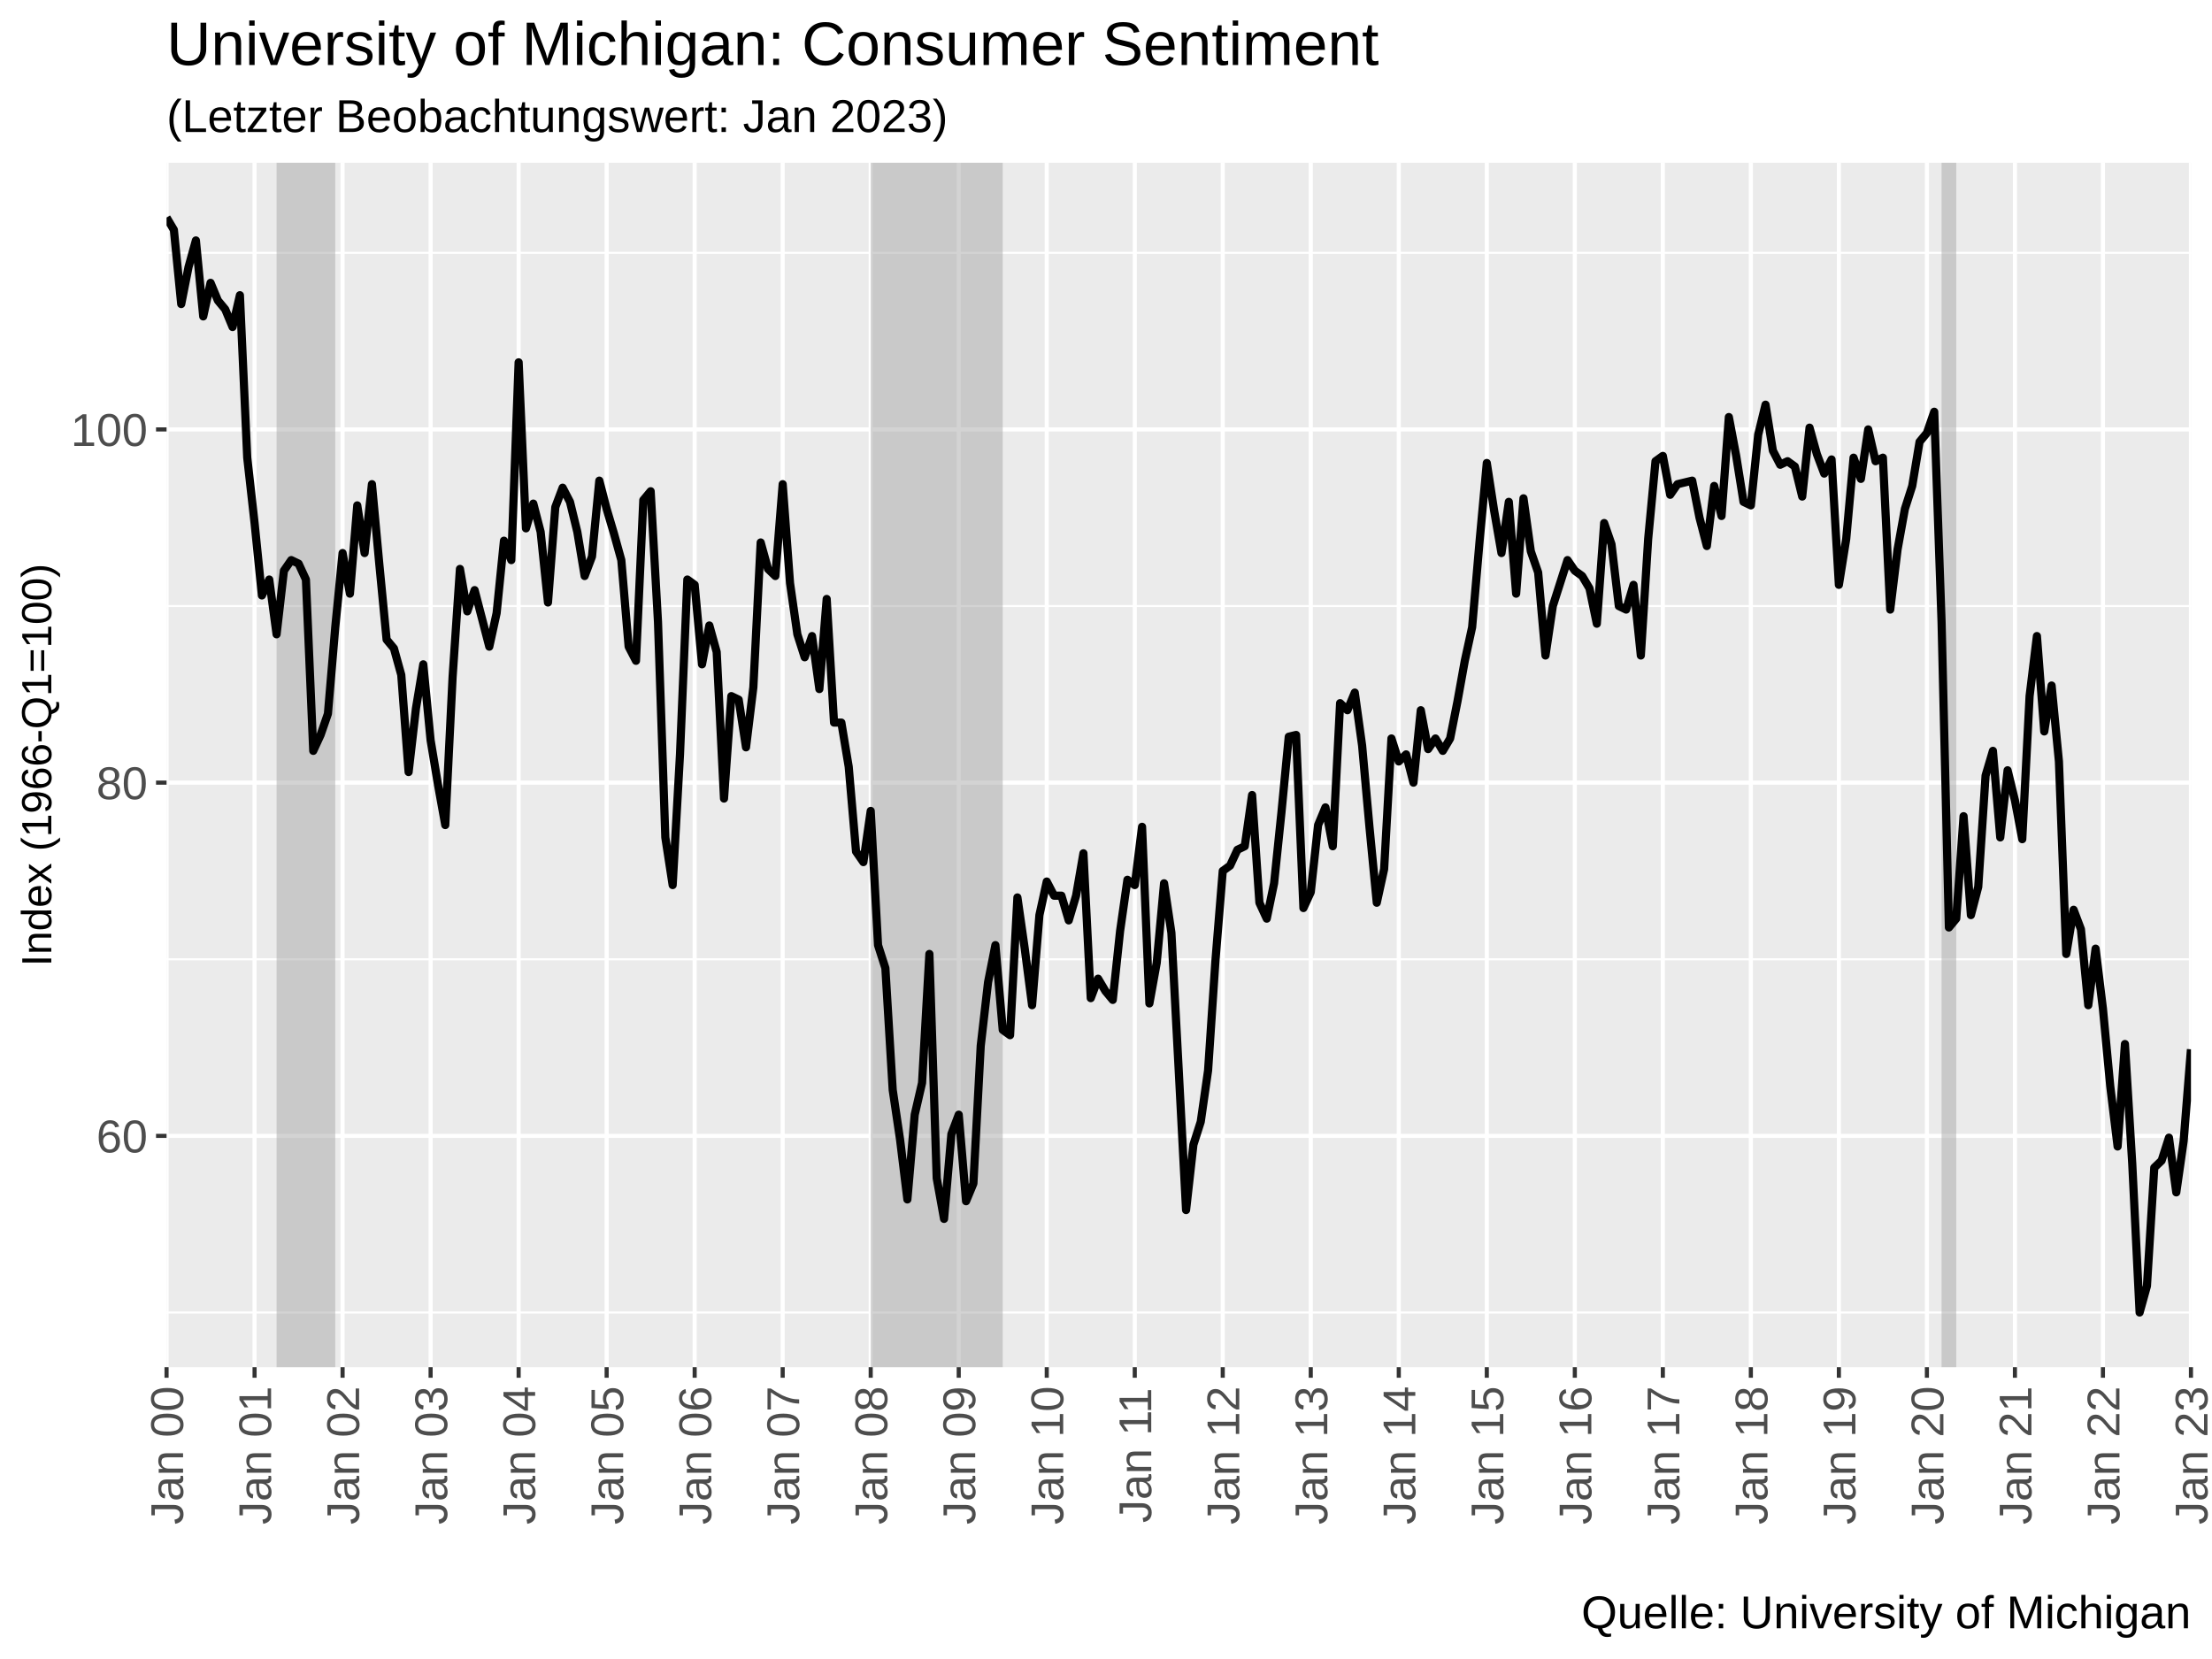
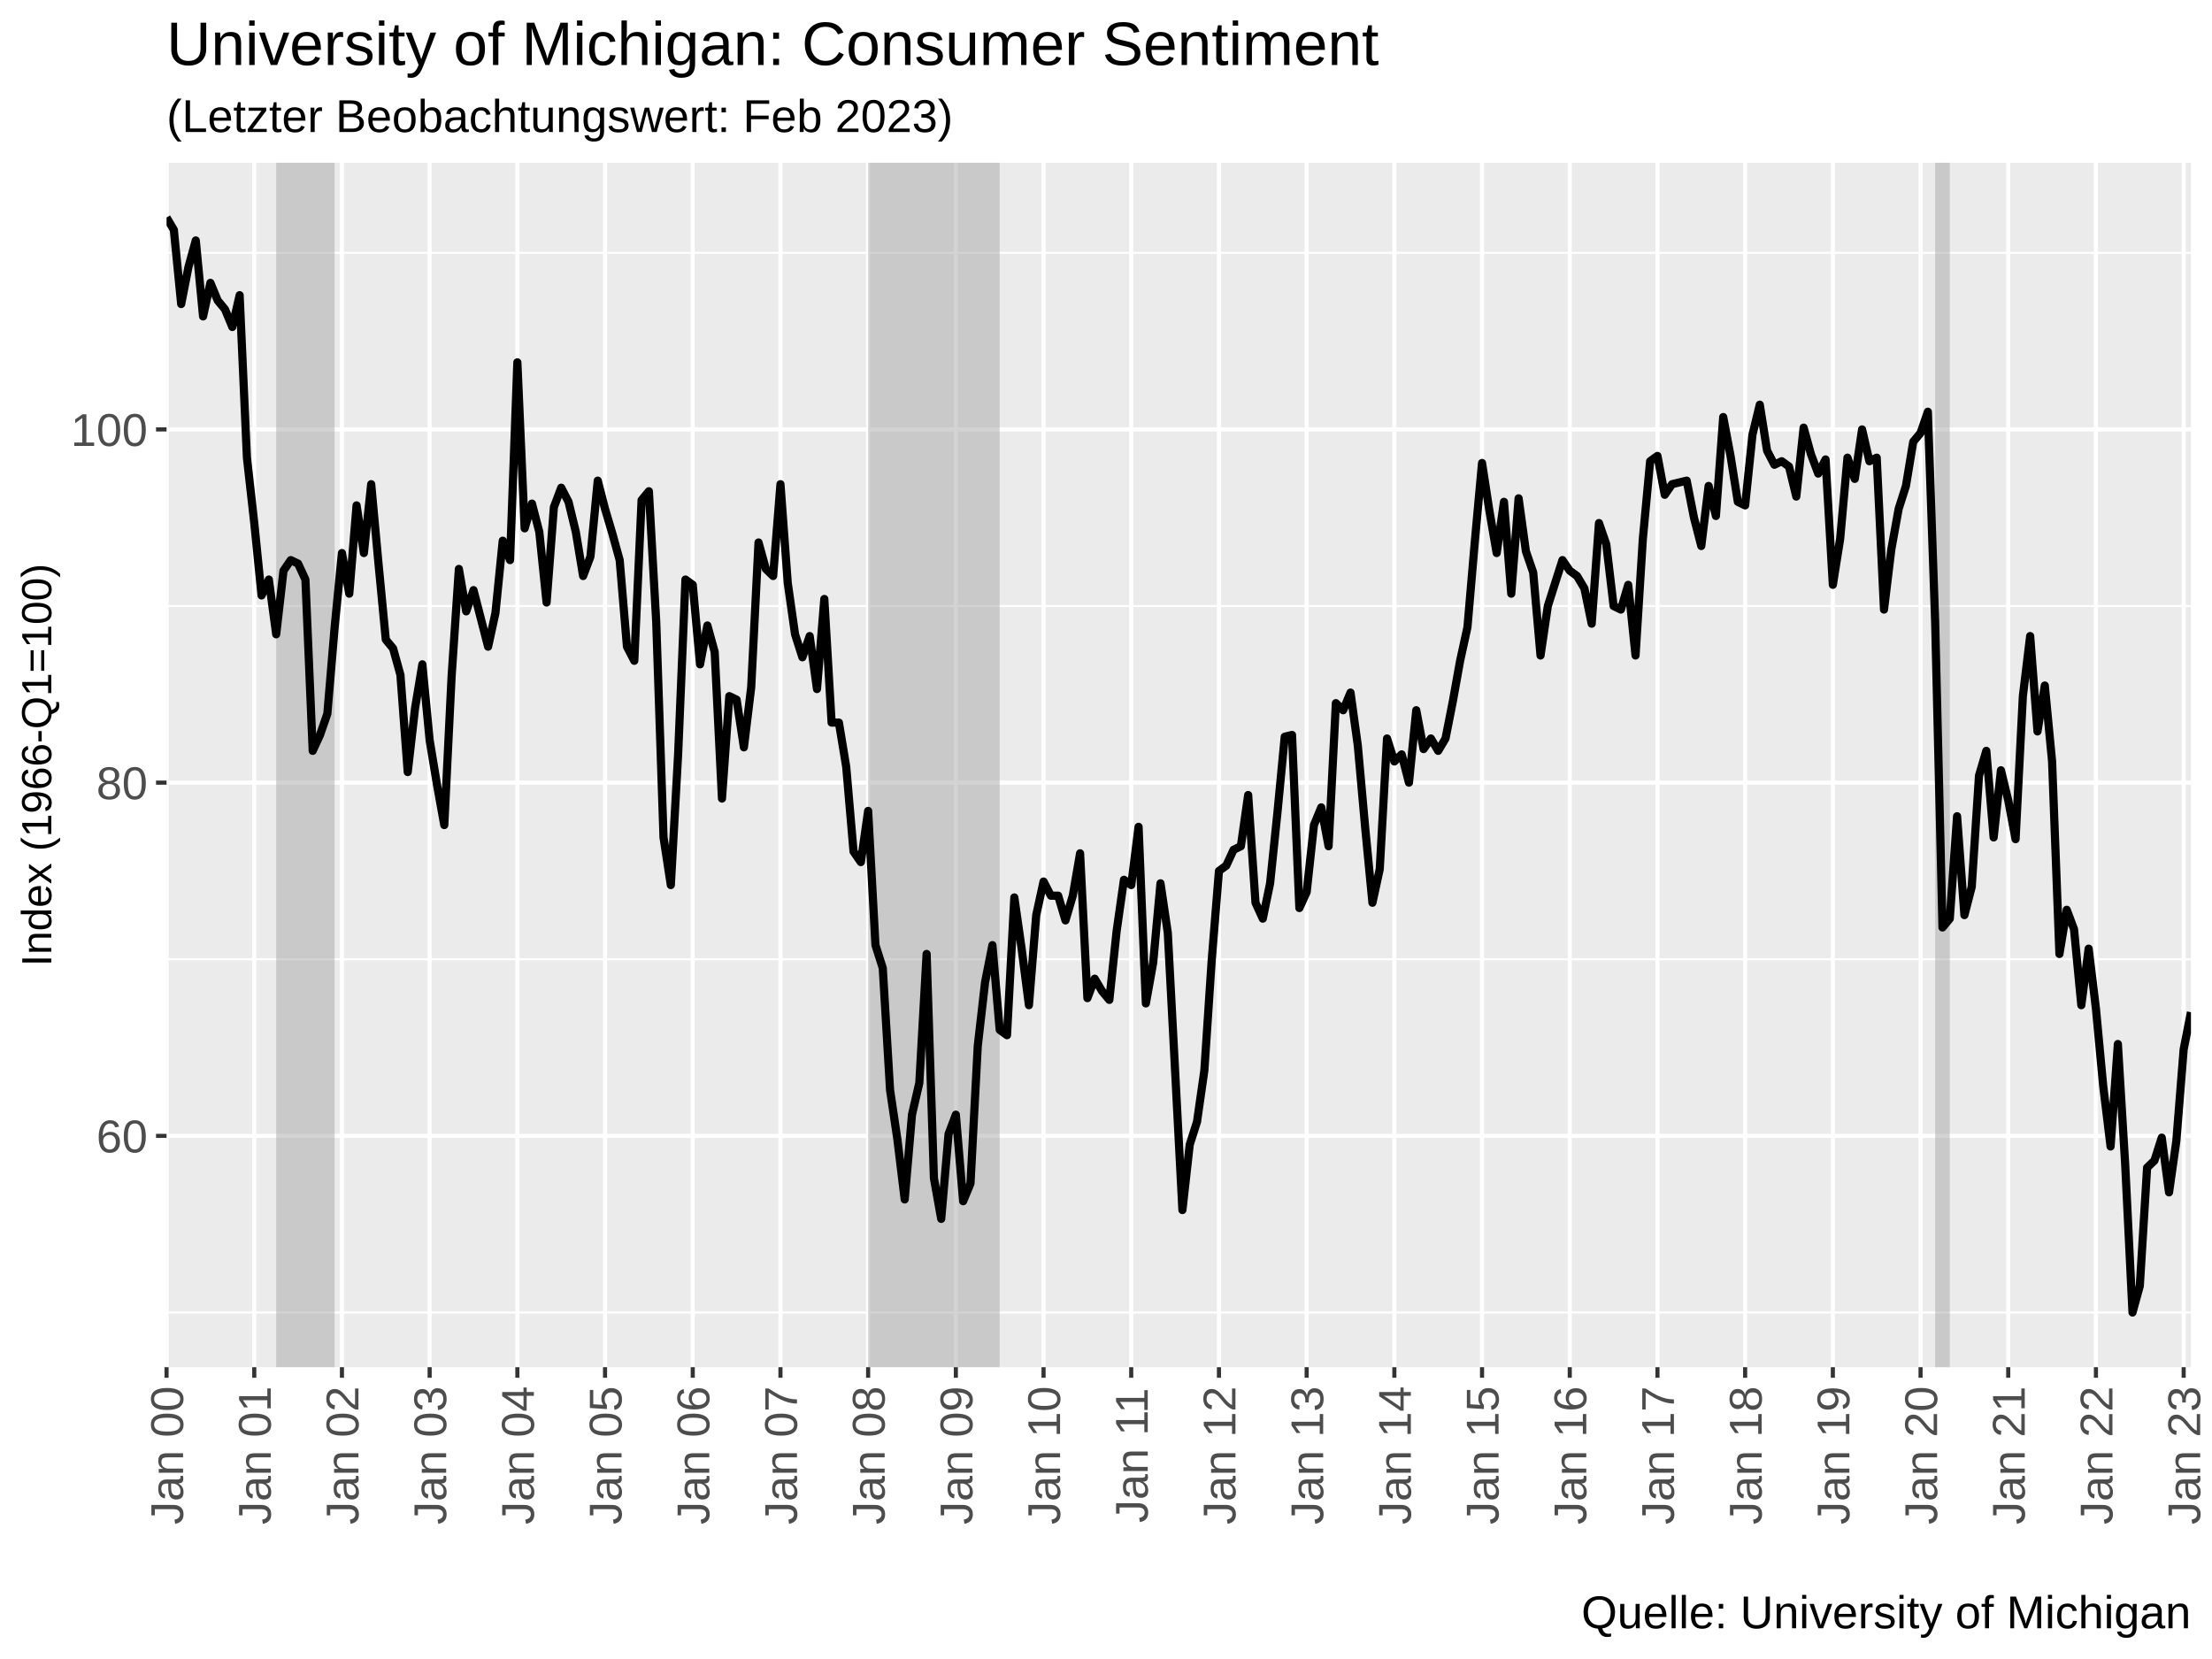
<svg xmlns="http://www.w3.org/2000/svg" class="svglite" width="576.00pt" height="432.00pt" viewBox="0 0 576.00 432.00">
  <defs>
    <style type="text/css">
    .svglite line, .svglite polyline, .svglite polygon, .svglite path, .svglite rect, .svglite circle {
      fill: none;
      stroke: #000000;
      stroke-linecap: round;
      stroke-linejoin: round;
      stroke-miterlimit: 10.00;
-     }
-     .svglite text {
-       white-space: pre;
    }
  </style>
  </defs>
  <rect width="100%" height="100%" style="stroke: none; fill: #FFFFFF;" />
  <defs>
    <clipPath id="cpMC4wMHw1NzYuMDB8MC4wMHw0MzIuMDA=">
      <rect x="0.00" y="0.00" width="576.00" height="432.00" />
    </clipPath>
  </defs>
  <g clip-path="url(#cpMC4wMHw1NzYuMDB8MC4wMHw0MzIuMDA=)">
    <rect x="-0" y="0" width="576.00" height="432.00" style="stroke-width: 1.07; stroke: #FFFFFF; fill: #FFFFFF;" />
  </g>
  <defs>
    <clipPath id="cpNDMuMzd8NTcwLjUyfDQyLjM4fDM1Ni4wMg==">
      <rect x="43.37" y="42.38" width="527.15" height="313.64" />
    </clipPath>
  </defs>
  <g clip-path="url(#cpNDMuMzd8NTcwLjUyfDQyLjM4fDM1Ni4wMg==)">
    <rect x="43.37" y="42.38" width="527.15" height="313.64" style="stroke-width: 1.07; stroke: none; fill: #EBEBEB;" />
    <polyline points="43.37,341.77 570.52,341.77 " style="stroke-width: 0.53; stroke: #FFFFFF; stroke-linecap: butt;" />
    <polyline points="43.37,249.79 570.52,249.79 " style="stroke-width: 0.53; stroke: #FFFFFF; stroke-linecap: butt;" />
    <polyline points="43.37,157.81 570.52,157.81 " style="stroke-width: 0.53; stroke: #FFFFFF; stroke-linecap: butt;" />
    <polyline points="43.37,65.83 570.52,65.83 " style="stroke-width: 0.53; stroke: #FFFFFF; stroke-linecap: butt;" />
    <polyline points="43.37,295.78 570.52,295.78 " style="stroke-width: 1.07; stroke: #FFFFFF; stroke-linecap: butt;" />
    <polyline points="43.37,203.80 570.52,203.80 " style="stroke-width: 1.07; stroke: #FFFFFF; stroke-linecap: butt;" />
    <polyline points="43.37,111.82 570.52,111.82 " style="stroke-width: 1.07; stroke: #FFFFFF; stroke-linecap: butt;" />
    <polyline points="43.37,356.02 43.37,42.38 " style="stroke-width: 1.07; stroke: #FFFFFF; stroke-linecap: butt;" />
-     <polyline points="66.29,356.02 66.29,42.38 " style="stroke-width: 1.07; stroke: #FFFFFF; stroke-linecap: butt;" />
-     <polyline points="89.21,356.02 89.21,42.38 " style="stroke-width: 1.07; stroke: #FFFFFF; stroke-linecap: butt;" />
-     <polyline points="112.13,356.02 112.13,42.38 " style="stroke-width: 1.07; stroke: #FFFFFF; stroke-linecap: butt;" />
-     <polyline points="135.05,356.02 135.05,42.38 " style="stroke-width: 1.07; stroke: #FFFFFF; stroke-linecap: butt;" />
-     <polyline points="157.97,356.02 157.97,42.38 " style="stroke-width: 1.07; stroke: #FFFFFF; stroke-linecap: butt;" />
-     <polyline points="180.89,356.02 180.89,42.38 " style="stroke-width: 1.07; stroke: #FFFFFF; stroke-linecap: butt;" />
-     <polyline points="203.81,356.02 203.81,42.38 " style="stroke-width: 1.07; stroke: #FFFFFF; stroke-linecap: butt;" />
-     <polyline points="226.73,356.02 226.73,42.38 " style="stroke-width: 1.07; stroke: #FFFFFF; stroke-linecap: butt;" />
-     <polyline points="249.65,356.02 249.65,42.38 " style="stroke-width: 1.07; stroke: #FFFFFF; stroke-linecap: butt;" />
-     <polyline points="272.57,356.02 272.57,42.38 " style="stroke-width: 1.07; stroke: #FFFFFF; stroke-linecap: butt;" />
-     <polyline points="295.49,356.02 295.49,42.38 " style="stroke-width: 1.07; stroke: #FFFFFF; stroke-linecap: butt;" />
-     <polyline points="318.40,356.02 318.40,42.38 " style="stroke-width: 1.07; stroke: #FFFFFF; stroke-linecap: butt;" />
-     <polyline points="341.32,356.02 341.32,42.38 " style="stroke-width: 1.07; stroke: #FFFFFF; stroke-linecap: butt;" />
-     <polyline points="364.24,356.02 364.24,42.38 " style="stroke-width: 1.07; stroke: #FFFFFF; stroke-linecap: butt;" />
-     <polyline points="387.16,356.02 387.16,42.38 " style="stroke-width: 1.07; stroke: #FFFFFF; stroke-linecap: butt;" />
-     <polyline points="410.08,356.02 410.08,42.38 " style="stroke-width: 1.07; stroke: #FFFFFF; stroke-linecap: butt;" />
-     <polyline points="433.00,356.02 433.00,42.38 " style="stroke-width: 1.07; stroke: #FFFFFF; stroke-linecap: butt;" />
-     <polyline points="455.92,356.02 455.92,42.38 " style="stroke-width: 1.07; stroke: #FFFFFF; stroke-linecap: butt;" />
-     <polyline points="478.84,356.02 478.84,42.38 " style="stroke-width: 1.07; stroke: #FFFFFF; stroke-linecap: butt;" />
-     <polyline points="501.76,356.02 501.76,42.38 " style="stroke-width: 1.07; stroke: #FFFFFF; stroke-linecap: butt;" />
-     <polyline points="524.68,356.02 524.68,42.38 " style="stroke-width: 1.07; stroke: #FFFFFF; stroke-linecap: butt;" />
-     <polyline points="547.60,356.02 547.60,42.38 " style="stroke-width: 1.07; stroke: #FFFFFF; stroke-linecap: butt;" />
-     <polyline points="570.52,356.02 570.52,42.38 " style="stroke-width: 1.07; stroke: #FFFFFF; stroke-linecap: butt;" />
-     <rect x="72.02" y="42.38" width="15.28" height="313.64" style="stroke-width: 1.07; stroke: none; stroke-linecap: butt; stroke-linejoin: miter; fill: #A9A9A9; fill-opacity: 0.50;" />
-     <rect x="226.73" y="42.38" width="34.38" height="313.64" style="stroke-width: 1.07; stroke: none; stroke-linecap: butt; stroke-linejoin: miter; fill: #A9A9A9; fill-opacity: 0.50;" />
-     <rect x="505.58" y="42.38" width="3.82" height="313.64" style="stroke-width: 1.07; stroke: none; stroke-linecap: butt; stroke-linejoin: miter; fill: #A9A9A9; fill-opacity: 0.50;" />
-     <polyline points="43.37,56.64 45.28,59.86 47.19,79.17 49.10,69.51 51.01,62.61 52.92,82.39 54.83,73.65 56.74,78.25 58.65,80.55 60.56,85.15 62.47,76.87 64.38,119.18 66.29,136.20 68.20,155.05 70.11,150.91 72.02,165.17 73.93,148.61 75.84,145.85 77.75,146.77 79.66,150.91 81.57,195.52 83.48,191.38 85.39,185.86 87.30,163.33 89.21,144.01 91.12,154.59 93.03,131.60 94.94,144.01 96.85,126.08 98.76,146.77 100.67,166.55 102.58,168.85 104.49,175.75 106.40,201.04 108.31,184.48 110.22,172.99 112.13,192.76 114.04,204.26 115.95,214.84 117.86,176.21 119.77,148.15 121.68,159.19 123.59,153.67 125.50,161.03 127.41,168.39 129.32,159.65 131.23,140.80 133.14,145.85 135.05,94.35 136.96,137.58 138.87,131.14 140.78,138.50 142.69,156.89 144.60,132.06 146.51,127.00 148.42,130.68 150.33,138.50 152.24,149.99 154.15,144.93 156.06,125.16 157.97,132.52 159.88,138.96 161.79,145.85 163.70,168.39 165.61,172.07 167.52,130.22 169.43,127.92 171.34,161.95 173.25,218.06 175.16,230.47 177.07,196.44 178.98,150.91 180.89,152.29 182.80,172.99 184.71,162.87 186.62,169.77 188.53,207.94 190.44,181.27 192.35,182.19 194.26,194.60 196.17,178.97 198.08,141.26 199.99,148.15 201.90,149.99 203.81,126.08 205.72,151.83 207.63,165.17 209.54,171.15 211.45,165.63 213.36,179.43 215.27,155.97 217.18,188.16 219.09,188.16 221.00,199.66 222.91,221.74 224.82,224.49 226.73,211.16 228.64,246.11 230.55,252.09 232.46,283.82 234.37,296.70 236.28,312.33 238.19,290.26 240.10,281.98 242.01,248.41 243.92,306.81 245.83,317.39 247.74,295.32 249.65,290.26 251.56,312.79 253.47,308.19 255.38,272.32 257.29,255.77 259.20,246.11 261.11,268.18 263.02,269.56 264.93,233.69 266.84,247.03 268.75,261.75 270.66,238.29 272.57,229.55 274.48,233.23 276.39,233.23 278.30,239.67 280.21,233.23 282.12,222.20 284.03,259.91 285.94,254.85 287.85,258.07 289.76,260.37 291.67,242.43 293.58,229.09 295.49,230.47 297.39,215.30 299.30,261.29 301.21,250.71 303.12,230.01 305.03,242.89 306.94,278.76 308.85,315.09 310.76,298.08 312.67,292.10 314.58,278.76 316.49,250.25 318.40,226.79 320.31,225.41 322.22,221.28 324.13,220.36 326.04,207.02 327.95,235.07 329.86,239.21 331.77,230.01 333.68,211.62 335.59,191.84 337.50,191.38 339.41,236.45 341.32,232.31 343.23,214.84 345.14,210.24 347.05,220.36 348.96,183.10 350.87,184.94 352.78,180.35 354.69,194.14 356.60,215.30 358.51,235.07 360.42,226.33 362.33,192.30 364.24,198.28 366.15,196.44 368.06,203.80 369.97,184.94 371.88,195.06 373.79,192.30 375.70,195.52 377.61,192.30 379.52,182.65 381.43,172.07 383.34,163.33 385.25,141.26 387.16,120.56 389.07,132.98 390.98,144.01 392.89,130.68 394.80,154.59 396.71,129.76 398.62,143.55 400.53,149.07 402.44,170.69 404.35,157.81 406.26,151.83 408.17,145.85 410.08,148.61 411.99,149.99 413.90,153.21 415.81,162.41 417.72,136.20 419.63,141.72 421.54,157.81 423.45,158.73 425.36,152.29 427.27,170.69 429.18,140.34 431.09,120.10 433.00,118.72 434.91,128.84 436.82,126.08 438.73,125.62 440.64,125.16 442.55,134.82 444.46,142.18 446.37,126.54 448.28,134.36 450.19,108.60 452.10,118.72 454.01,130.68 455.92,131.60 457.83,113.20 459.74,105.38 461.65,117.34 463.56,121.02 465.47,120.10 467.38,121.48 469.29,129.30 471.20,111.36 473.11,118.26 475.02,123.32 476.93,119.64 478.84,152.29 480.75,140.34 482.66,119.18 484.57,124.70 486.48,111.82 488.39,120.10 490.30,119.18 492.21,158.73 494.12,143.09 496.03,132.52 497.94,126.54 499.85,115.04 501.76,112.74 503.67,107.22 505.58,161.95 507.49,241.51 509.40,239.21 511.31,212.54 513.22,238.29 515.13,230.93 517.04,201.96 518.95,195.52 520.86,218.06 522.77,200.58 524.68,208.40 526.59,218.52 528.50,181.27 530.41,165.63 532.32,190.46 534.23,178.51 536.14,198.28 538.05,248.41 539.96,236.91 541.87,241.97 543.78,261.75 545.69,247.03 547.60,262.67 549.51,282.90 551.42,298.54 553.33,271.86 555.24,303.14 557.15,341.77 559.06,334.87 560.97,304.05 562.88,302.22 564.79,296.24 566.70,310.49 568.61,297.16 570.52,273.24 " style="stroke-width: 2.13; stroke-linecap: butt;" />
+     <polyline points="66.21,356.02 66.21,42.38 " style="stroke-width: 1.07; stroke: #FFFFFF; stroke-linecap: butt;" />
+     <polyline points="89.04,356.02 89.04,42.38 " style="stroke-width: 1.07; stroke: #FFFFFF; stroke-linecap: butt;" />
+     <polyline points="111.88,356.02 111.88,42.38 " style="stroke-width: 1.07; stroke: #FFFFFF; stroke-linecap: butt;" />
+     <polyline points="134.72,356.02 134.72,42.38 " style="stroke-width: 1.07; stroke: #FFFFFF; stroke-linecap: butt;" />
+     <polyline points="157.55,356.02 157.55,42.38 " style="stroke-width: 1.07; stroke: #FFFFFF; stroke-linecap: butt;" />
+     <polyline points="180.39,356.02 180.39,42.38 " style="stroke-width: 1.07; stroke: #FFFFFF; stroke-linecap: butt;" />
+     <polyline points="203.23,356.02 203.23,42.38 " style="stroke-width: 1.07; stroke: #FFFFFF; stroke-linecap: butt;" />
+     <polyline points="226.06,356.02 226.06,42.38 " style="stroke-width: 1.07; stroke: #FFFFFF; stroke-linecap: butt;" />
+     <polyline points="248.90,356.02 248.90,42.38 " style="stroke-width: 1.07; stroke: #FFFFFF; stroke-linecap: butt;" />
+     <polyline points="271.74,356.02 271.74,42.38 " style="stroke-width: 1.07; stroke: #FFFFFF; stroke-linecap: butt;" />
+     <polyline points="294.57,356.02 294.57,42.38 " style="stroke-width: 1.07; stroke: #FFFFFF; stroke-linecap: butt;" />
+     <polyline points="317.41,356.02 317.41,42.38 " style="stroke-width: 1.07; stroke: #FFFFFF; stroke-linecap: butt;" />
+     <polyline points="340.25,356.02 340.25,42.38 " style="stroke-width: 1.07; stroke: #FFFFFF; stroke-linecap: butt;" />
+     <polyline points="363.09,356.02 363.09,42.38 " style="stroke-width: 1.07; stroke: #FFFFFF; stroke-linecap: butt;" />
+     <polyline points="385.92,356.02 385.92,42.38 " style="stroke-width: 1.07; stroke: #FFFFFF; stroke-linecap: butt;" />
+     <polyline points="408.76,356.02 408.76,42.38 " style="stroke-width: 1.07; stroke: #FFFFFF; stroke-linecap: butt;" />
+     <polyline points="431.60,356.02 431.60,42.38 " style="stroke-width: 1.07; stroke: #FFFFFF; stroke-linecap: butt;" />
+     <polyline points="454.43,356.02 454.43,42.38 " style="stroke-width: 1.07; stroke: #FFFFFF; stroke-linecap: butt;" />
+     <polyline points="477.27,356.02 477.27,42.38 " style="stroke-width: 1.07; stroke: #FFFFFF; stroke-linecap: butt;" />
+     <polyline points="500.11,356.02 500.11,42.38 " style="stroke-width: 1.07; stroke: #FFFFFF; stroke-linecap: butt;" />
+     <polyline points="522.94,356.02 522.94,42.38 " style="stroke-width: 1.07; stroke: #FFFFFF; stroke-linecap: butt;" />
+     <polyline points="545.78,356.02 545.78,42.38 " style="stroke-width: 1.07; stroke: #FFFFFF; stroke-linecap: butt;" />
+     <polyline points="568.62,356.02 568.62,42.38 " style="stroke-width: 1.07; stroke: #FFFFFF; stroke-linecap: butt;" />
+     <rect x="71.92" y="42.38" width="15.22" height="313.64" style="stroke-width: 1.07; stroke: none; stroke-linecap: butt; stroke-linejoin: miter; fill: #A9A9A9; fill-opacity: 0.50;" />
+     <rect x="226.06" y="42.38" width="34.26" height="313.64" style="stroke-width: 1.07; stroke: none; stroke-linecap: butt; stroke-linejoin: miter; fill: #A9A9A9; fill-opacity: 0.50;" />
+     <rect x="503.91" y="42.38" width="3.81" height="313.64" style="stroke-width: 1.07; stroke: none; stroke-linecap: butt; stroke-linejoin: miter; fill: #A9A9A9; fill-opacity: 0.50;" />
+     <polyline points="43.37,56.64 45.27,59.86 47.18,79.17 49.08,69.51 50.98,62.61 52.88,82.39 54.79,73.65 56.69,78.25 58.59,80.55 60.50,85.15 62.40,76.87 64.30,119.18 66.21,136.20 68.11,155.05 70.01,150.91 71.92,165.17 73.82,148.61 75.72,145.85 77.62,146.77 79.53,150.91 81.43,195.52 83.33,191.38 85.24,185.86 87.14,163.33 89.04,144.01 90.95,154.59 92.85,131.60 94.75,144.01 96.66,126.08 98.56,146.77 100.46,166.55 102.36,168.85 104.27,175.75 106.17,201.04 108.07,184.48 109.98,172.99 111.88,192.76 113.78,204.26 115.69,214.84 117.59,176.21 119.49,148.15 121.40,159.19 123.30,153.67 125.20,161.03 127.10,168.39 129.01,159.65 130.91,140.80 132.81,145.85 134.72,94.35 136.62,137.58 138.52,131.14 140.43,138.50 142.33,156.89 144.23,132.06 146.14,127.00 148.04,130.68 149.94,138.50 151.84,149.99 153.75,144.93 155.65,125.16 157.55,132.52 159.46,138.96 161.36,145.85 163.26,168.39 165.17,172.07 167.07,130.22 168.97,127.92 170.88,161.95 172.78,218.06 174.68,230.47 176.58,196.44 178.49,150.91 180.39,152.29 182.29,172.99 184.20,162.87 186.10,169.77 188.00,207.94 189.91,181.27 191.81,182.19 193.71,194.60 195.61,178.97 197.52,141.26 199.42,148.15 201.32,149.99 203.23,126.08 205.13,151.83 207.03,165.17 208.94,171.15 210.84,165.63 212.74,179.43 214.65,155.97 216.55,188.16 218.45,188.16 220.35,199.66 222.26,221.74 224.16,224.49 226.06,211.16 227.97,246.11 229.87,252.09 231.77,283.82 233.68,296.70 235.58,312.33 237.48,290.26 239.39,281.98 241.29,248.41 243.19,306.81 245.09,317.39 247.00,295.32 248.90,290.26 250.80,312.79 252.71,308.19 254.61,272.32 256.51,255.77 258.42,246.11 260.32,268.18 262.22,269.56 264.13,233.69 266.03,247.03 267.93,261.75 269.83,238.29 271.74,229.55 273.64,233.23 275.54,233.23 277.45,239.67 279.35,233.23 281.25,222.20 283.16,259.91 285.06,254.85 286.96,258.07 288.87,260.37 290.77,242.43 292.67,229.09 294.57,230.47 296.48,215.30 298.38,261.29 300.28,250.71 302.19,230.01 304.09,242.89 305.99,278.76 307.90,315.09 309.80,298.08 311.70,292.10 313.61,278.76 315.51,250.25 317.41,226.79 319.31,225.41 321.22,221.28 323.12,220.36 325.02,207.02 326.93,235.07 328.83,239.21 330.73,230.01 332.64,211.62 334.54,191.84 336.44,191.38 338.35,236.45 340.25,232.31 342.15,214.84 344.05,210.24 345.96,220.36 347.86,183.10 349.76,184.94 351.67,180.35 353.57,194.14 355.47,215.30 357.38,235.07 359.28,226.33 361.18,192.30 363.09,198.28 364.99,196.44 366.89,203.80 368.79,184.94 370.70,195.06 372.60,192.30 374.50,195.52 376.41,192.30 378.31,182.65 380.21,172.07 382.12,163.33 384.02,141.26 385.92,120.56 387.83,132.98 389.73,144.01 391.63,130.68 393.53,154.59 395.44,129.76 397.34,143.55 399.24,149.07 401.15,170.69 403.05,157.81 404.95,151.83 406.86,145.85 408.76,148.61 410.66,149.99 412.57,153.21 414.47,162.41 416.37,136.20 418.27,141.72 420.18,157.81 422.08,158.73 423.98,152.29 425.89,170.69 427.79,140.34 429.69,120.10 431.60,118.72 433.50,128.84 435.40,126.08 437.31,125.62 439.21,125.16 441.11,134.82 443.01,142.18 444.92,126.54 446.82,134.36 448.72,108.60 450.63,118.72 452.53,130.68 454.43,131.60 456.34,113.20 458.24,105.38 460.14,117.34 462.05,121.02 463.95,120.10 465.85,121.48 467.75,129.30 469.66,111.36 471.56,118.26 473.46,123.32 475.37,119.64 477.27,152.29 479.17,140.34 481.08,119.18 482.98,124.70 484.88,111.82 486.79,120.10 488.69,119.18 490.59,158.73 492.49,143.09 494.40,132.52 496.30,126.54 498.20,115.04 500.11,112.74 502.01,107.22 503.91,161.95 505.82,241.51 507.72,239.21 509.62,212.54 511.53,238.29 513.43,230.93 515.33,201.96 517.23,195.52 519.14,218.06 521.04,200.58 522.94,208.40 524.85,218.52 526.75,181.27 528.65,165.63 530.56,190.46 532.46,178.51 534.36,198.28 536.27,248.41 538.17,236.91 540.07,241.97 541.97,261.75 543.88,247.03 545.78,262.67 547.68,282.90 549.59,298.54 551.49,271.86 553.39,303.14 555.30,341.77 557.20,334.87 559.10,304.05 561.01,302.22 562.91,296.24 564.81,310.49 566.71,297.16 568.62,273.24 570.52,263.58 " style="stroke-width: 2.13; stroke-linecap: butt;" />
  </g>
  <g clip-path="url(#cpMC4wMHw1NzYuMDB8MC4wMHw0MzIuMDA=)">
-     <text x="38.44" y="300.08" text-anchor="end" style="font-size: 12.00px;fill: #4D4D4D; font-family: &quot;Arial&quot;;" textLength="13.35px" lengthAdjust="spacingAndGlyphs">60</text>
-     <text x="38.44" y="208.10" text-anchor="end" style="font-size: 12.00px;fill: #4D4D4D; font-family: &quot;Arial&quot;;" textLength="13.35px" lengthAdjust="spacingAndGlyphs">80</text>
-     <text x="38.44" y="116.12" text-anchor="end" style="font-size: 12.00px;fill: #4D4D4D; font-family: &quot;Arial&quot;;" textLength="20.02px" lengthAdjust="spacingAndGlyphs">100</text>
+     <text x="38.44" y="300.08" text-anchor="end" style="font-size: 12.00px; fill: #4D4D4D; font-family: Arial;" textLength="13.35px" lengthAdjust="spacingAndGlyphs">60</text>
+     <text x="38.44" y="208.10" text-anchor="end" style="font-size: 12.00px; fill: #4D4D4D; font-family: Arial;" textLength="13.35px" lengthAdjust="spacingAndGlyphs">80</text>
+     <text x="38.44" y="116.12" text-anchor="end" style="font-size: 12.00px; fill: #4D4D4D; font-family: Arial;" textLength="20.02px" lengthAdjust="spacingAndGlyphs">100</text>
    <polyline points="40.63,295.78 43.37,295.78 " style="stroke-width: 1.07; stroke: #333333; stroke-linecap: butt;" />
    <polyline points="40.63,203.80 43.37,203.80 " style="stroke-width: 1.07; stroke: #333333; stroke-linecap: butt;" />
    <polyline points="40.63,111.82 43.37,111.82 " style="stroke-width: 1.07; stroke: #333333; stroke-linecap: butt;" />
    <polyline points="43.37,358.76 43.37,356.02 " style="stroke-width: 1.07; stroke: #333333; stroke-linecap: butt;" />
-     <polyline points="66.29,358.76 66.29,356.02 " style="stroke-width: 1.07; stroke: #333333; stroke-linecap: butt;" />
-     <polyline points="89.21,358.76 89.21,356.02 " style="stroke-width: 1.07; stroke: #333333; stroke-linecap: butt;" />
-     <polyline points="112.13,358.76 112.13,356.02 " style="stroke-width: 1.07; stroke: #333333; stroke-linecap: butt;" />
-     <polyline points="135.05,358.76 135.05,356.02 " style="stroke-width: 1.07; stroke: #333333; stroke-linecap: butt;" />
-     <polyline points="157.97,358.76 157.97,356.02 " style="stroke-width: 1.07; stroke: #333333; stroke-linecap: butt;" />
-     <polyline points="180.89,358.76 180.89,356.02 " style="stroke-width: 1.07; stroke: #333333; stroke-linecap: butt;" />
-     <polyline points="203.81,358.76 203.81,356.02 " style="stroke-width: 1.07; stroke: #333333; stroke-linecap: butt;" />
-     <polyline points="226.73,358.76 226.73,356.02 " style="stroke-width: 1.07; stroke: #333333; stroke-linecap: butt;" />
-     <polyline points="249.65,358.76 249.65,356.02 " style="stroke-width: 1.07; stroke: #333333; stroke-linecap: butt;" />
-     <polyline points="272.57,358.76 272.57,356.02 " style="stroke-width: 1.07; stroke: #333333; stroke-linecap: butt;" />
-     <polyline points="295.49,358.76 295.49,356.02 " style="stroke-width: 1.07; stroke: #333333; stroke-linecap: butt;" />
-     <polyline points="318.40,358.76 318.40,356.02 " style="stroke-width: 1.07; stroke: #333333; stroke-linecap: butt;" />
-     <polyline points="341.32,358.76 341.32,356.02 " style="stroke-width: 1.07; stroke: #333333; stroke-linecap: butt;" />
-     <polyline points="364.24,358.76 364.24,356.02 " style="stroke-width: 1.07; stroke: #333333; stroke-linecap: butt;" />
-     <polyline points="387.16,358.76 387.16,356.02 " style="stroke-width: 1.07; stroke: #333333; stroke-linecap: butt;" />
-     <polyline points="410.08,358.76 410.08,356.02 " style="stroke-width: 1.07; stroke: #333333; stroke-linecap: butt;" />
-     <polyline points="433.00,358.76 433.00,356.02 " style="stroke-width: 1.07; stroke: #333333; stroke-linecap: butt;" />
-     <polyline points="455.92,358.76 455.92,356.02 " style="stroke-width: 1.07; stroke: #333333; stroke-linecap: butt;" />
-     <polyline points="478.84,358.76 478.84,356.02 " style="stroke-width: 1.07; stroke: #333333; stroke-linecap: butt;" />
-     <polyline points="501.76,358.76 501.76,356.02 " style="stroke-width: 1.07; stroke: #333333; stroke-linecap: butt;" />
-     <polyline points="524.68,358.76 524.68,356.02 " style="stroke-width: 1.07; stroke: #333333; stroke-linecap: butt;" />
-     <polyline points="547.60,358.76 547.60,356.02 " style="stroke-width: 1.07; stroke: #333333; stroke-linecap: butt;" />
-     <polyline points="570.52,358.76 570.52,356.02 " style="stroke-width: 1.07; stroke: #333333; stroke-linecap: butt;" />
-     <text transform="translate(47.67,378.97) rotate(-90)" text-anchor="middle" style="font-size: 12.00px;fill: #4D4D4D; font-family: &quot;Arial&quot;;" textLength="36.04px" lengthAdjust="spacingAndGlyphs">Jan 00</text>
-     <text transform="translate(70.59,378.97) rotate(-90)" text-anchor="middle" style="font-size: 12.00px;fill: #4D4D4D; font-family: &quot;Arial&quot;;" textLength="36.04px" lengthAdjust="spacingAndGlyphs">Jan 01</text>
-     <text transform="translate(93.51,378.97) rotate(-90)" text-anchor="middle" style="font-size: 12.00px;fill: #4D4D4D; font-family: &quot;Arial&quot;;" textLength="36.04px" lengthAdjust="spacingAndGlyphs">Jan 02</text>
-     <text transform="translate(116.43,378.97) rotate(-90)" text-anchor="middle" style="font-size: 12.00px;fill: #4D4D4D; font-family: &quot;Arial&quot;;" textLength="36.04px" lengthAdjust="spacingAndGlyphs">Jan 03</text>
-     <text transform="translate(139.35,378.97) rotate(-90)" text-anchor="middle" style="font-size: 12.00px;fill: #4D4D4D; font-family: &quot;Arial&quot;;" textLength="36.04px" lengthAdjust="spacingAndGlyphs">Jan 04</text>
-     <text transform="translate(162.27,378.97) rotate(-90)" text-anchor="middle" style="font-size: 12.00px;fill: #4D4D4D; font-family: &quot;Arial&quot;;" textLength="36.04px" lengthAdjust="spacingAndGlyphs">Jan 05</text>
-     <text transform="translate(185.19,378.97) rotate(-90)" text-anchor="middle" style="font-size: 12.00px;fill: #4D4D4D; font-family: &quot;Arial&quot;;" textLength="36.04px" lengthAdjust="spacingAndGlyphs">Jan 06</text>
-     <text transform="translate(208.10,378.97) rotate(-90)" text-anchor="middle" style="font-size: 12.00px;fill: #4D4D4D; font-family: &quot;Arial&quot;;" textLength="36.04px" lengthAdjust="spacingAndGlyphs">Jan 07</text>
-     <text transform="translate(231.02,378.97) rotate(-90)" text-anchor="middle" style="font-size: 12.00px;fill: #4D4D4D; font-family: &quot;Arial&quot;;" textLength="36.04px" lengthAdjust="spacingAndGlyphs">Jan 08</text>
-     <text transform="translate(253.94,378.97) rotate(-90)" text-anchor="middle" style="font-size: 12.00px;fill: #4D4D4D; font-family: &quot;Arial&quot;;" textLength="36.04px" lengthAdjust="spacingAndGlyphs">Jan 09</text>
-     <text transform="translate(276.86,378.97) rotate(-90)" text-anchor="middle" style="font-size: 12.00px;fill: #4D4D4D; font-family: &quot;Arial&quot;;" textLength="36.04px" lengthAdjust="spacingAndGlyphs">Jan 10</text>
-     <text transform="translate(299.78,378.97) rotate(-90)" text-anchor="middle" style="font-size: 12.00px;fill: #4D4D4D; font-family: &quot;Arial&quot;;" textLength="35.14px" lengthAdjust="spacingAndGlyphs">Jan 11</text>
-     <text transform="translate(322.70,378.97) rotate(-90)" text-anchor="middle" style="font-size: 12.00px;fill: #4D4D4D; font-family: &quot;Arial&quot;;" textLength="36.04px" lengthAdjust="spacingAndGlyphs">Jan 12</text>
-     <text transform="translate(345.62,378.97) rotate(-90)" text-anchor="middle" style="font-size: 12.00px;fill: #4D4D4D; font-family: &quot;Arial&quot;;" textLength="36.04px" lengthAdjust="spacingAndGlyphs">Jan 13</text>
-     <text transform="translate(368.54,378.97) rotate(-90)" text-anchor="middle" style="font-size: 12.00px;fill: #4D4D4D; font-family: &quot;Arial&quot;;" textLength="36.04px" lengthAdjust="spacingAndGlyphs">Jan 14</text>
-     <text transform="translate(391.46,378.97) rotate(-90)" text-anchor="middle" style="font-size: 12.00px;fill: #4D4D4D; font-family: &quot;Arial&quot;;" textLength="36.04px" lengthAdjust="spacingAndGlyphs">Jan 15</text>
-     <text transform="translate(414.38,378.97) rotate(-90)" text-anchor="middle" style="font-size: 12.00px;fill: #4D4D4D; font-family: &quot;Arial&quot;;" textLength="36.04px" lengthAdjust="spacingAndGlyphs">Jan 16</text>
-     <text transform="translate(437.30,378.97) rotate(-90)" text-anchor="middle" style="font-size: 12.00px;fill: #4D4D4D; font-family: &quot;Arial&quot;;" textLength="36.04px" lengthAdjust="spacingAndGlyphs">Jan 17</text>
-     <text transform="translate(460.22,378.97) rotate(-90)" text-anchor="middle" style="font-size: 12.00px;fill: #4D4D4D; font-family: &quot;Arial&quot;;" textLength="36.04px" lengthAdjust="spacingAndGlyphs">Jan 18</text>
-     <text transform="translate(483.14,378.97) rotate(-90)" text-anchor="middle" style="font-size: 12.00px;fill: #4D4D4D; font-family: &quot;Arial&quot;;" textLength="36.04px" lengthAdjust="spacingAndGlyphs">Jan 19</text>
-     <text transform="translate(506.06,378.97) rotate(-90)" text-anchor="middle" style="font-size: 12.00px;fill: #4D4D4D; font-family: &quot;Arial&quot;;" textLength="36.04px" lengthAdjust="spacingAndGlyphs">Jan 20</text>
-     <text transform="translate(528.98,378.97) rotate(-90)" text-anchor="middle" style="font-size: 12.00px;fill: #4D4D4D; font-family: &quot;Arial&quot;;" textLength="36.04px" lengthAdjust="spacingAndGlyphs">Jan 21</text>
-     <text transform="translate(551.90,378.97) rotate(-90)" text-anchor="middle" style="font-size: 12.00px;fill: #4D4D4D; font-family: &quot;Arial&quot;;" textLength="36.04px" lengthAdjust="spacingAndGlyphs">Jan 22</text>
-     <text transform="translate(574.82,378.97) rotate(-90)" text-anchor="middle" style="font-size: 12.00px;fill: #4D4D4D; font-family: &quot;Arial&quot;;" textLength="36.04px" lengthAdjust="spacingAndGlyphs">Jan 23</text>
-     <text transform="translate(13.36,199.20) rotate(-90)" text-anchor="middle" style="font-size: 11.00px; font-family: &quot;Arial&quot;;" textLength="104.92px" lengthAdjust="spacingAndGlyphs">Index (1966-Q1=100)</text>
-     <text x="43.37" y="34.38" style="font-size: 12.00px; font-family: &quot;Arial&quot;;" textLength="203.49px" lengthAdjust="spacingAndGlyphs">(Letzter Beobachtungswert: Jan 2023)</text>
-     <text x="43.37" y="16.93" style="font-size: 16.00px; font-family: &quot;Arial&quot;;" textLength="315.67px" lengthAdjust="spacingAndGlyphs">University of Michigan: Consumer Sentiment</text>
-     <text x="570.52" y="424.00" text-anchor="end" style="font-size: 12.00px; font-family: &quot;Arial&quot;;" textLength="158.75px" lengthAdjust="spacingAndGlyphs">Quelle: University of Michigan</text>
+     <polyline points="66.21,358.76 66.21,356.02 " style="stroke-width: 1.07; stroke: #333333; stroke-linecap: butt;" />
+     <polyline points="89.04,358.76 89.04,356.02 " style="stroke-width: 1.07; stroke: #333333; stroke-linecap: butt;" />
+     <polyline points="111.88,358.76 111.88,356.02 " style="stroke-width: 1.07; stroke: #333333; stroke-linecap: butt;" />
+     <polyline points="134.72,358.76 134.72,356.02 " style="stroke-width: 1.07; stroke: #333333; stroke-linecap: butt;" />
+     <polyline points="157.55,358.76 157.55,356.02 " style="stroke-width: 1.07; stroke: #333333; stroke-linecap: butt;" />
+     <polyline points="180.39,358.76 180.39,356.02 " style="stroke-width: 1.07; stroke: #333333; stroke-linecap: butt;" />
+     <polyline points="203.23,358.76 203.23,356.02 " style="stroke-width: 1.07; stroke: #333333; stroke-linecap: butt;" />
+     <polyline points="226.06,358.76 226.06,356.02 " style="stroke-width: 1.07; stroke: #333333; stroke-linecap: butt;" />
+     <polyline points="248.90,358.76 248.90,356.02 " style="stroke-width: 1.07; stroke: #333333; stroke-linecap: butt;" />
+     <polyline points="271.74,358.76 271.74,356.02 " style="stroke-width: 1.07; stroke: #333333; stroke-linecap: butt;" />
+     <polyline points="294.57,358.76 294.57,356.02 " style="stroke-width: 1.07; stroke: #333333; stroke-linecap: butt;" />
+     <polyline points="317.41,358.76 317.41,356.02 " style="stroke-width: 1.07; stroke: #333333; stroke-linecap: butt;" />
+     <polyline points="340.25,358.76 340.25,356.02 " style="stroke-width: 1.07; stroke: #333333; stroke-linecap: butt;" />
+     <polyline points="363.09,358.76 363.09,356.02 " style="stroke-width: 1.07; stroke: #333333; stroke-linecap: butt;" />
+     <polyline points="385.92,358.76 385.92,356.02 " style="stroke-width: 1.07; stroke: #333333; stroke-linecap: butt;" />
+     <polyline points="408.76,358.76 408.76,356.02 " style="stroke-width: 1.07; stroke: #333333; stroke-linecap: butt;" />
+     <polyline points="431.60,358.76 431.60,356.02 " style="stroke-width: 1.07; stroke: #333333; stroke-linecap: butt;" />
+     <polyline points="454.43,358.76 454.43,356.02 " style="stroke-width: 1.07; stroke: #333333; stroke-linecap: butt;" />
+     <polyline points="477.27,358.76 477.27,356.02 " style="stroke-width: 1.07; stroke: #333333; stroke-linecap: butt;" />
+     <polyline points="500.11,358.76 500.11,356.02 " style="stroke-width: 1.07; stroke: #333333; stroke-linecap: butt;" />
+     <polyline points="522.94,358.76 522.94,356.02 " style="stroke-width: 1.07; stroke: #333333; stroke-linecap: butt;" />
+     <polyline points="545.78,358.76 545.78,356.02 " style="stroke-width: 1.07; stroke: #333333; stroke-linecap: butt;" />
+     <polyline points="568.62,358.76 568.62,356.02 " style="stroke-width: 1.07; stroke: #333333; stroke-linecap: butt;" />
+     <text transform="translate(47.67,378.97) rotate(-90)" text-anchor="middle" style="font-size: 12.00px; fill: #4D4D4D; font-family: Arial;" textLength="36.04px" lengthAdjust="spacingAndGlyphs">Jan 00</text>
+     <text transform="translate(70.50,378.97) rotate(-90)" text-anchor="middle" style="font-size: 12.00px; fill: #4D4D4D; font-family: Arial;" textLength="36.04px" lengthAdjust="spacingAndGlyphs">Jan 01</text>
+     <text transform="translate(93.34,378.97) rotate(-90)" text-anchor="middle" style="font-size: 12.00px; fill: #4D4D4D; font-family: Arial;" textLength="36.04px" lengthAdjust="spacingAndGlyphs">Jan 02</text>
+     <text transform="translate(116.18,378.97) rotate(-90)" text-anchor="middle" style="font-size: 12.00px; fill: #4D4D4D; font-family: Arial;" textLength="36.04px" lengthAdjust="spacingAndGlyphs">Jan 03</text>
+     <text transform="translate(139.02,378.97) rotate(-90)" text-anchor="middle" style="font-size: 12.00px; fill: #4D4D4D; font-family: Arial;" textLength="36.04px" lengthAdjust="spacingAndGlyphs">Jan 04</text>
+     <text transform="translate(161.85,378.97) rotate(-90)" text-anchor="middle" style="font-size: 12.00px; fill: #4D4D4D; font-family: Arial;" textLength="36.04px" lengthAdjust="spacingAndGlyphs">Jan 05</text>
+     <text transform="translate(184.69,378.97) rotate(-90)" text-anchor="middle" style="font-size: 12.00px; fill: #4D4D4D; font-family: Arial;" textLength="36.04px" lengthAdjust="spacingAndGlyphs">Jan 06</text>
+     <text transform="translate(207.53,378.97) rotate(-90)" text-anchor="middle" style="font-size: 12.00px; fill: #4D4D4D; font-family: Arial;" textLength="36.04px" lengthAdjust="spacingAndGlyphs">Jan 07</text>
+     <text transform="translate(230.36,378.97) rotate(-90)" text-anchor="middle" style="font-size: 12.00px; fill: #4D4D4D; font-family: Arial;" textLength="36.04px" lengthAdjust="spacingAndGlyphs">Jan 08</text>
+     <text transform="translate(253.20,378.97) rotate(-90)" text-anchor="middle" style="font-size: 12.00px; fill: #4D4D4D; font-family: Arial;" textLength="36.04px" lengthAdjust="spacingAndGlyphs">Jan 09</text>
+     <text transform="translate(276.04,378.97) rotate(-90)" text-anchor="middle" style="font-size: 12.00px; fill: #4D4D4D; font-family: Arial;" textLength="36.04px" lengthAdjust="spacingAndGlyphs">Jan 10</text>
+     <text transform="translate(298.87,378.97) rotate(-90)" text-anchor="middle" style="font-size: 12.00px; fill: #4D4D4D; font-family: Arial;" textLength="35.14px" lengthAdjust="spacingAndGlyphs">Jan 11</text>
+     <text transform="translate(321.71,378.97) rotate(-90)" text-anchor="middle" style="font-size: 12.00px; fill: #4D4D4D; font-family: Arial;" textLength="36.04px" lengthAdjust="spacingAndGlyphs">Jan 12</text>
+     <text transform="translate(344.55,378.97) rotate(-90)" text-anchor="middle" style="font-size: 12.00px; fill: #4D4D4D; font-family: Arial;" textLength="36.04px" lengthAdjust="spacingAndGlyphs">Jan 13</text>
+     <text transform="translate(367.38,378.97) rotate(-90)" text-anchor="middle" style="font-size: 12.00px; fill: #4D4D4D; font-family: Arial;" textLength="36.04px" lengthAdjust="spacingAndGlyphs">Jan 14</text>
+     <text transform="translate(390.22,378.97) rotate(-90)" text-anchor="middle" style="font-size: 12.00px; fill: #4D4D4D; font-family: Arial;" textLength="36.04px" lengthAdjust="spacingAndGlyphs">Jan 15</text>
+     <text transform="translate(413.06,378.97) rotate(-90)" text-anchor="middle" style="font-size: 12.00px; fill: #4D4D4D; font-family: Arial;" textLength="36.04px" lengthAdjust="spacingAndGlyphs">Jan 16</text>
+     <text transform="translate(435.89,378.97) rotate(-90)" text-anchor="middle" style="font-size: 12.00px; fill: #4D4D4D; font-family: Arial;" textLength="36.04px" lengthAdjust="spacingAndGlyphs">Jan 17</text>
+     <text transform="translate(458.73,378.97) rotate(-90)" text-anchor="middle" style="font-size: 12.00px; fill: #4D4D4D; font-family: Arial;" textLength="36.04px" lengthAdjust="spacingAndGlyphs">Jan 18</text>
+     <text transform="translate(481.57,378.97) rotate(-90)" text-anchor="middle" style="font-size: 12.00px; fill: #4D4D4D; font-family: Arial;" textLength="36.04px" lengthAdjust="spacingAndGlyphs">Jan 19</text>
+     <text transform="translate(504.41,378.97) rotate(-90)" text-anchor="middle" style="font-size: 12.00px; fill: #4D4D4D; font-family: Arial;" textLength="36.04px" lengthAdjust="spacingAndGlyphs">Jan 20</text>
+     <text transform="translate(527.24,378.97) rotate(-90)" text-anchor="middle" style="font-size: 12.00px; fill: #4D4D4D; font-family: Arial;" textLength="36.04px" lengthAdjust="spacingAndGlyphs">Jan 21</text>
+     <text transform="translate(550.08,378.97) rotate(-90)" text-anchor="middle" style="font-size: 12.00px; fill: #4D4D4D; font-family: Arial;" textLength="36.04px" lengthAdjust="spacingAndGlyphs">Jan 22</text>
+     <text transform="translate(572.92,378.97) rotate(-90)" text-anchor="middle" style="font-size: 12.00px; fill: #4D4D4D; font-family: Arial;" textLength="36.04px" lengthAdjust="spacingAndGlyphs">Jan 23</text>
+     <text transform="translate(13.36,199.20) rotate(-90)" text-anchor="middle" style="font-size: 11.00px; font-family: Arial;" textLength="104.92px" lengthAdjust="spacingAndGlyphs">Index (1966-Q1=100)</text>
+     <text x="43.37" y="34.38" style="font-size: 12.00px; font-family: Arial;" textLength="204.81px" lengthAdjust="spacingAndGlyphs">(Letzter Beobachtungswert: Feb 2023)</text>
+     <text x="43.37" y="16.93" style="font-size: 16.00px; font-family: Arial;" textLength="315.67px" lengthAdjust="spacingAndGlyphs">University of Michigan: Consumer Sentiment</text>
+     <text x="570.52" y="424.00" text-anchor="end" style="font-size: 12.00px; font-family: Arial;" textLength="158.75px" lengthAdjust="spacingAndGlyphs">Quelle: University of Michigan</text>
  </g>
</svg>
